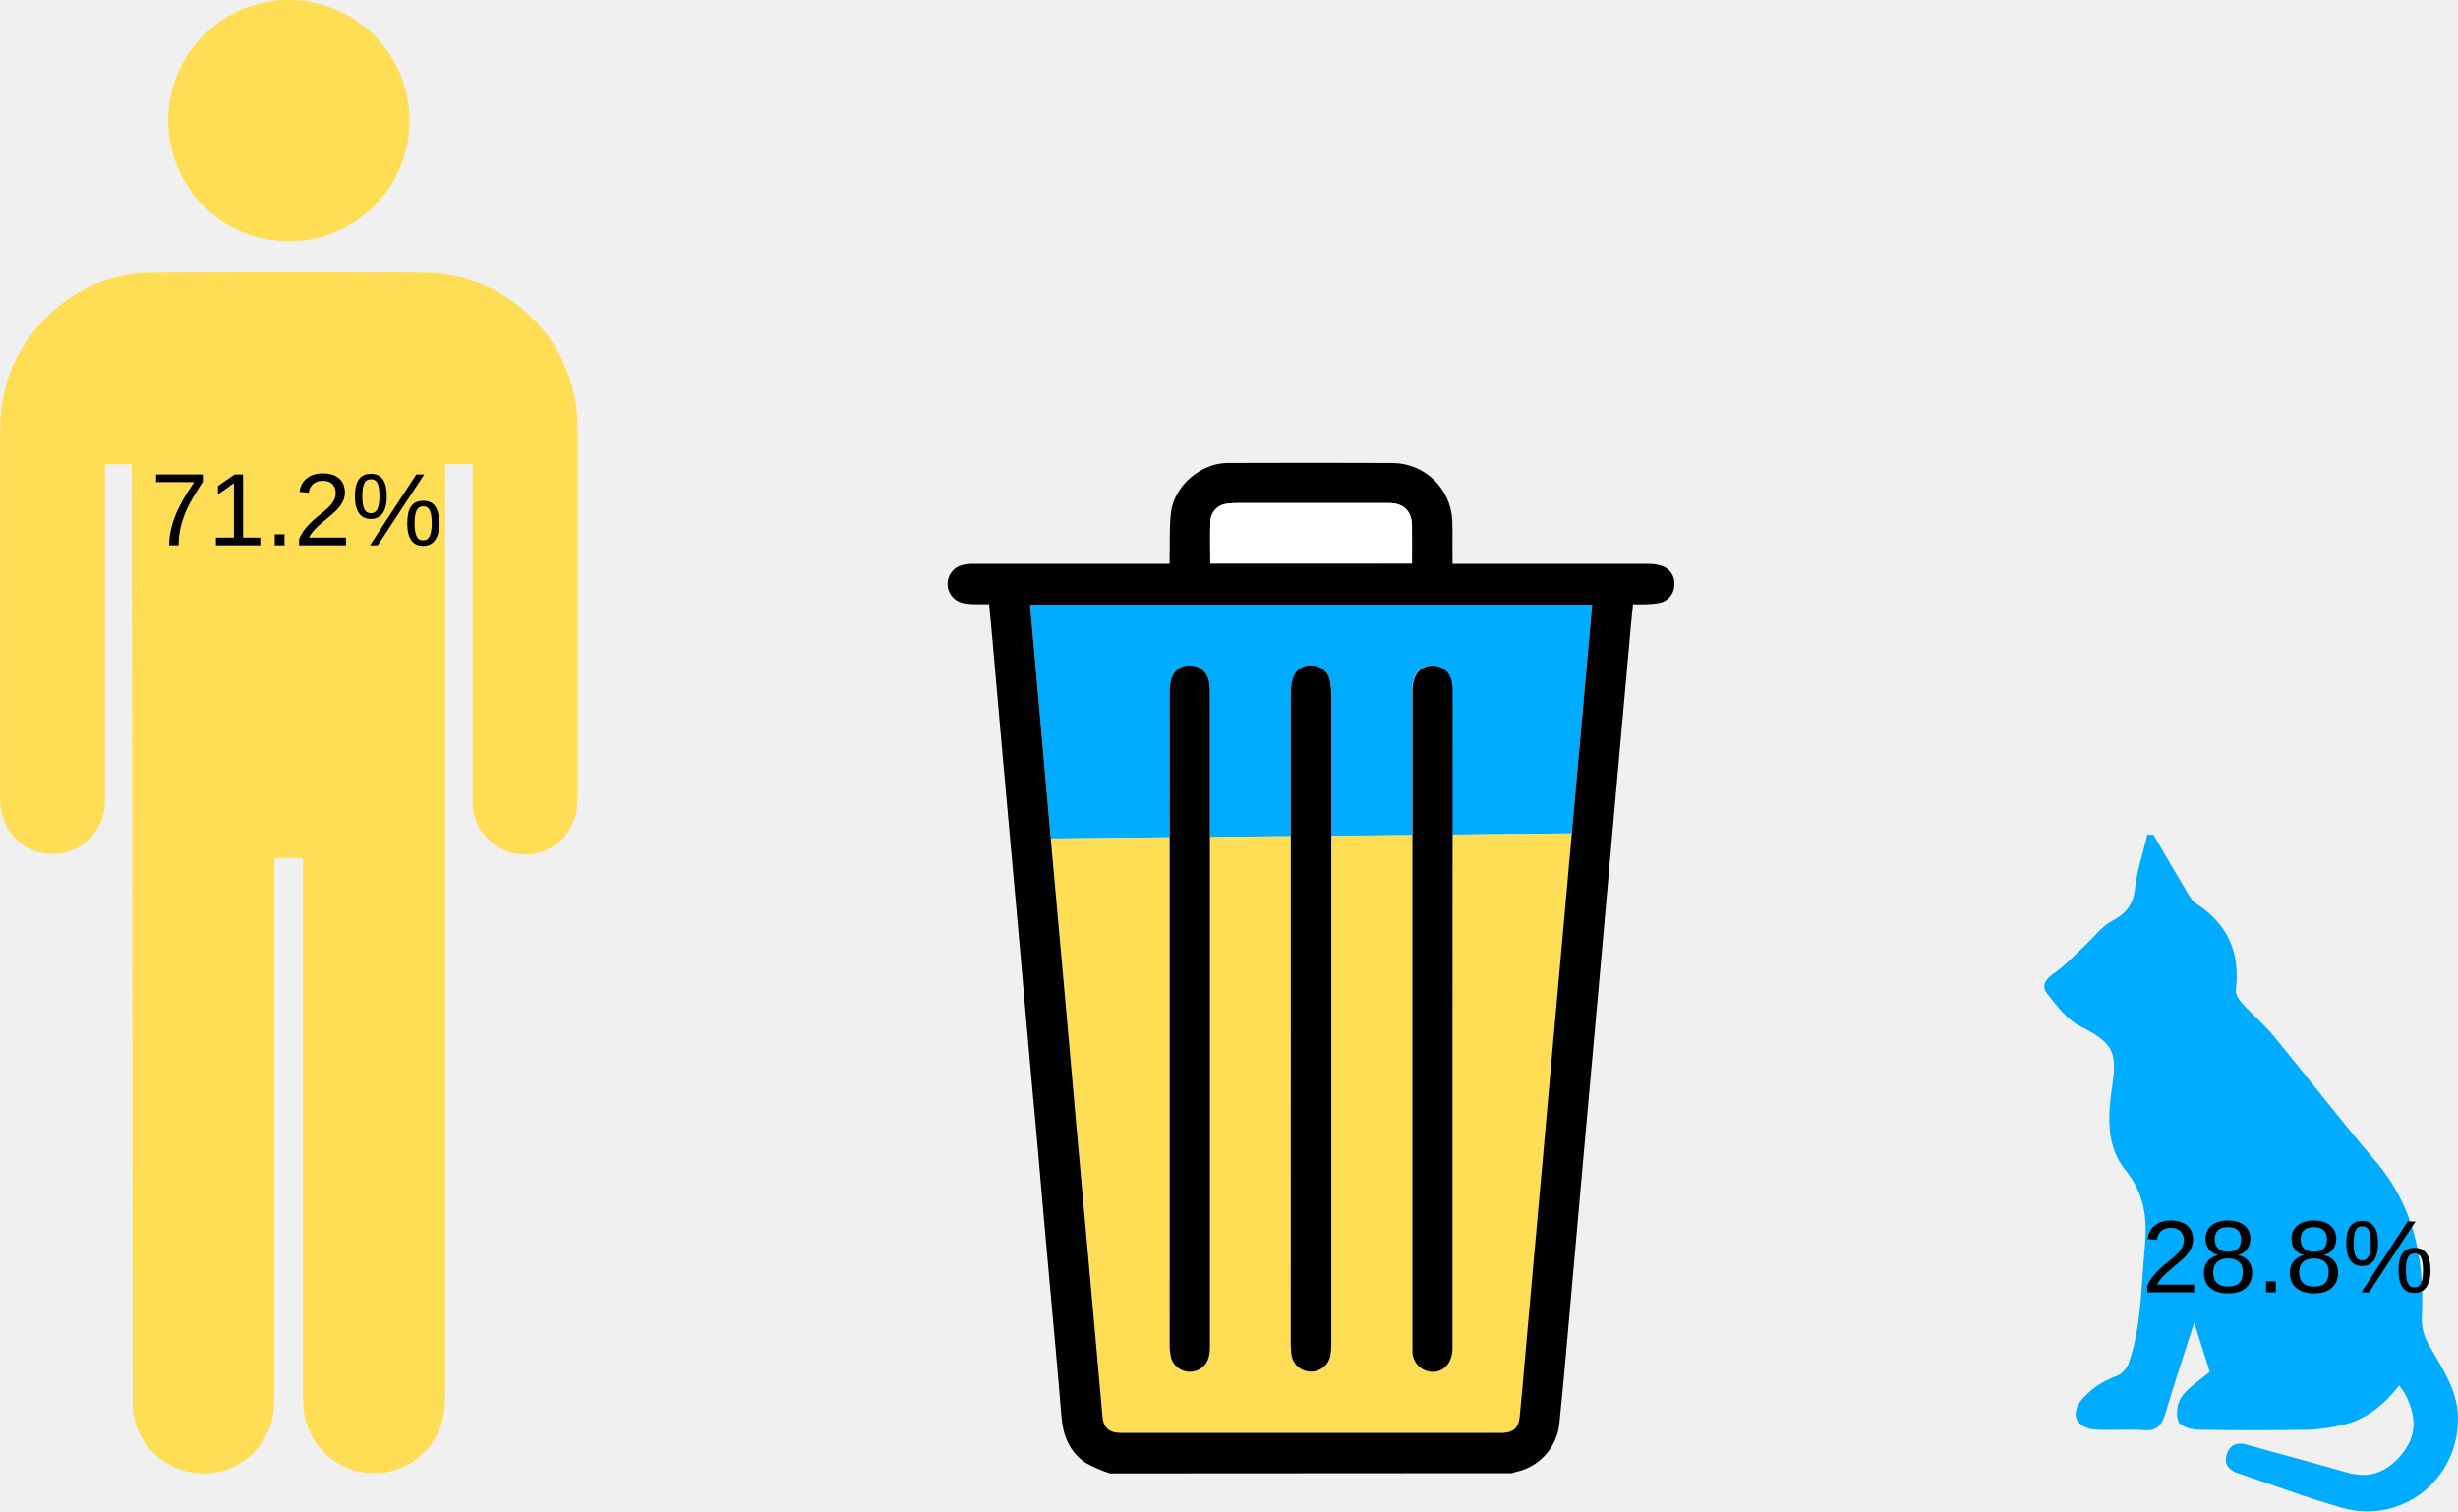
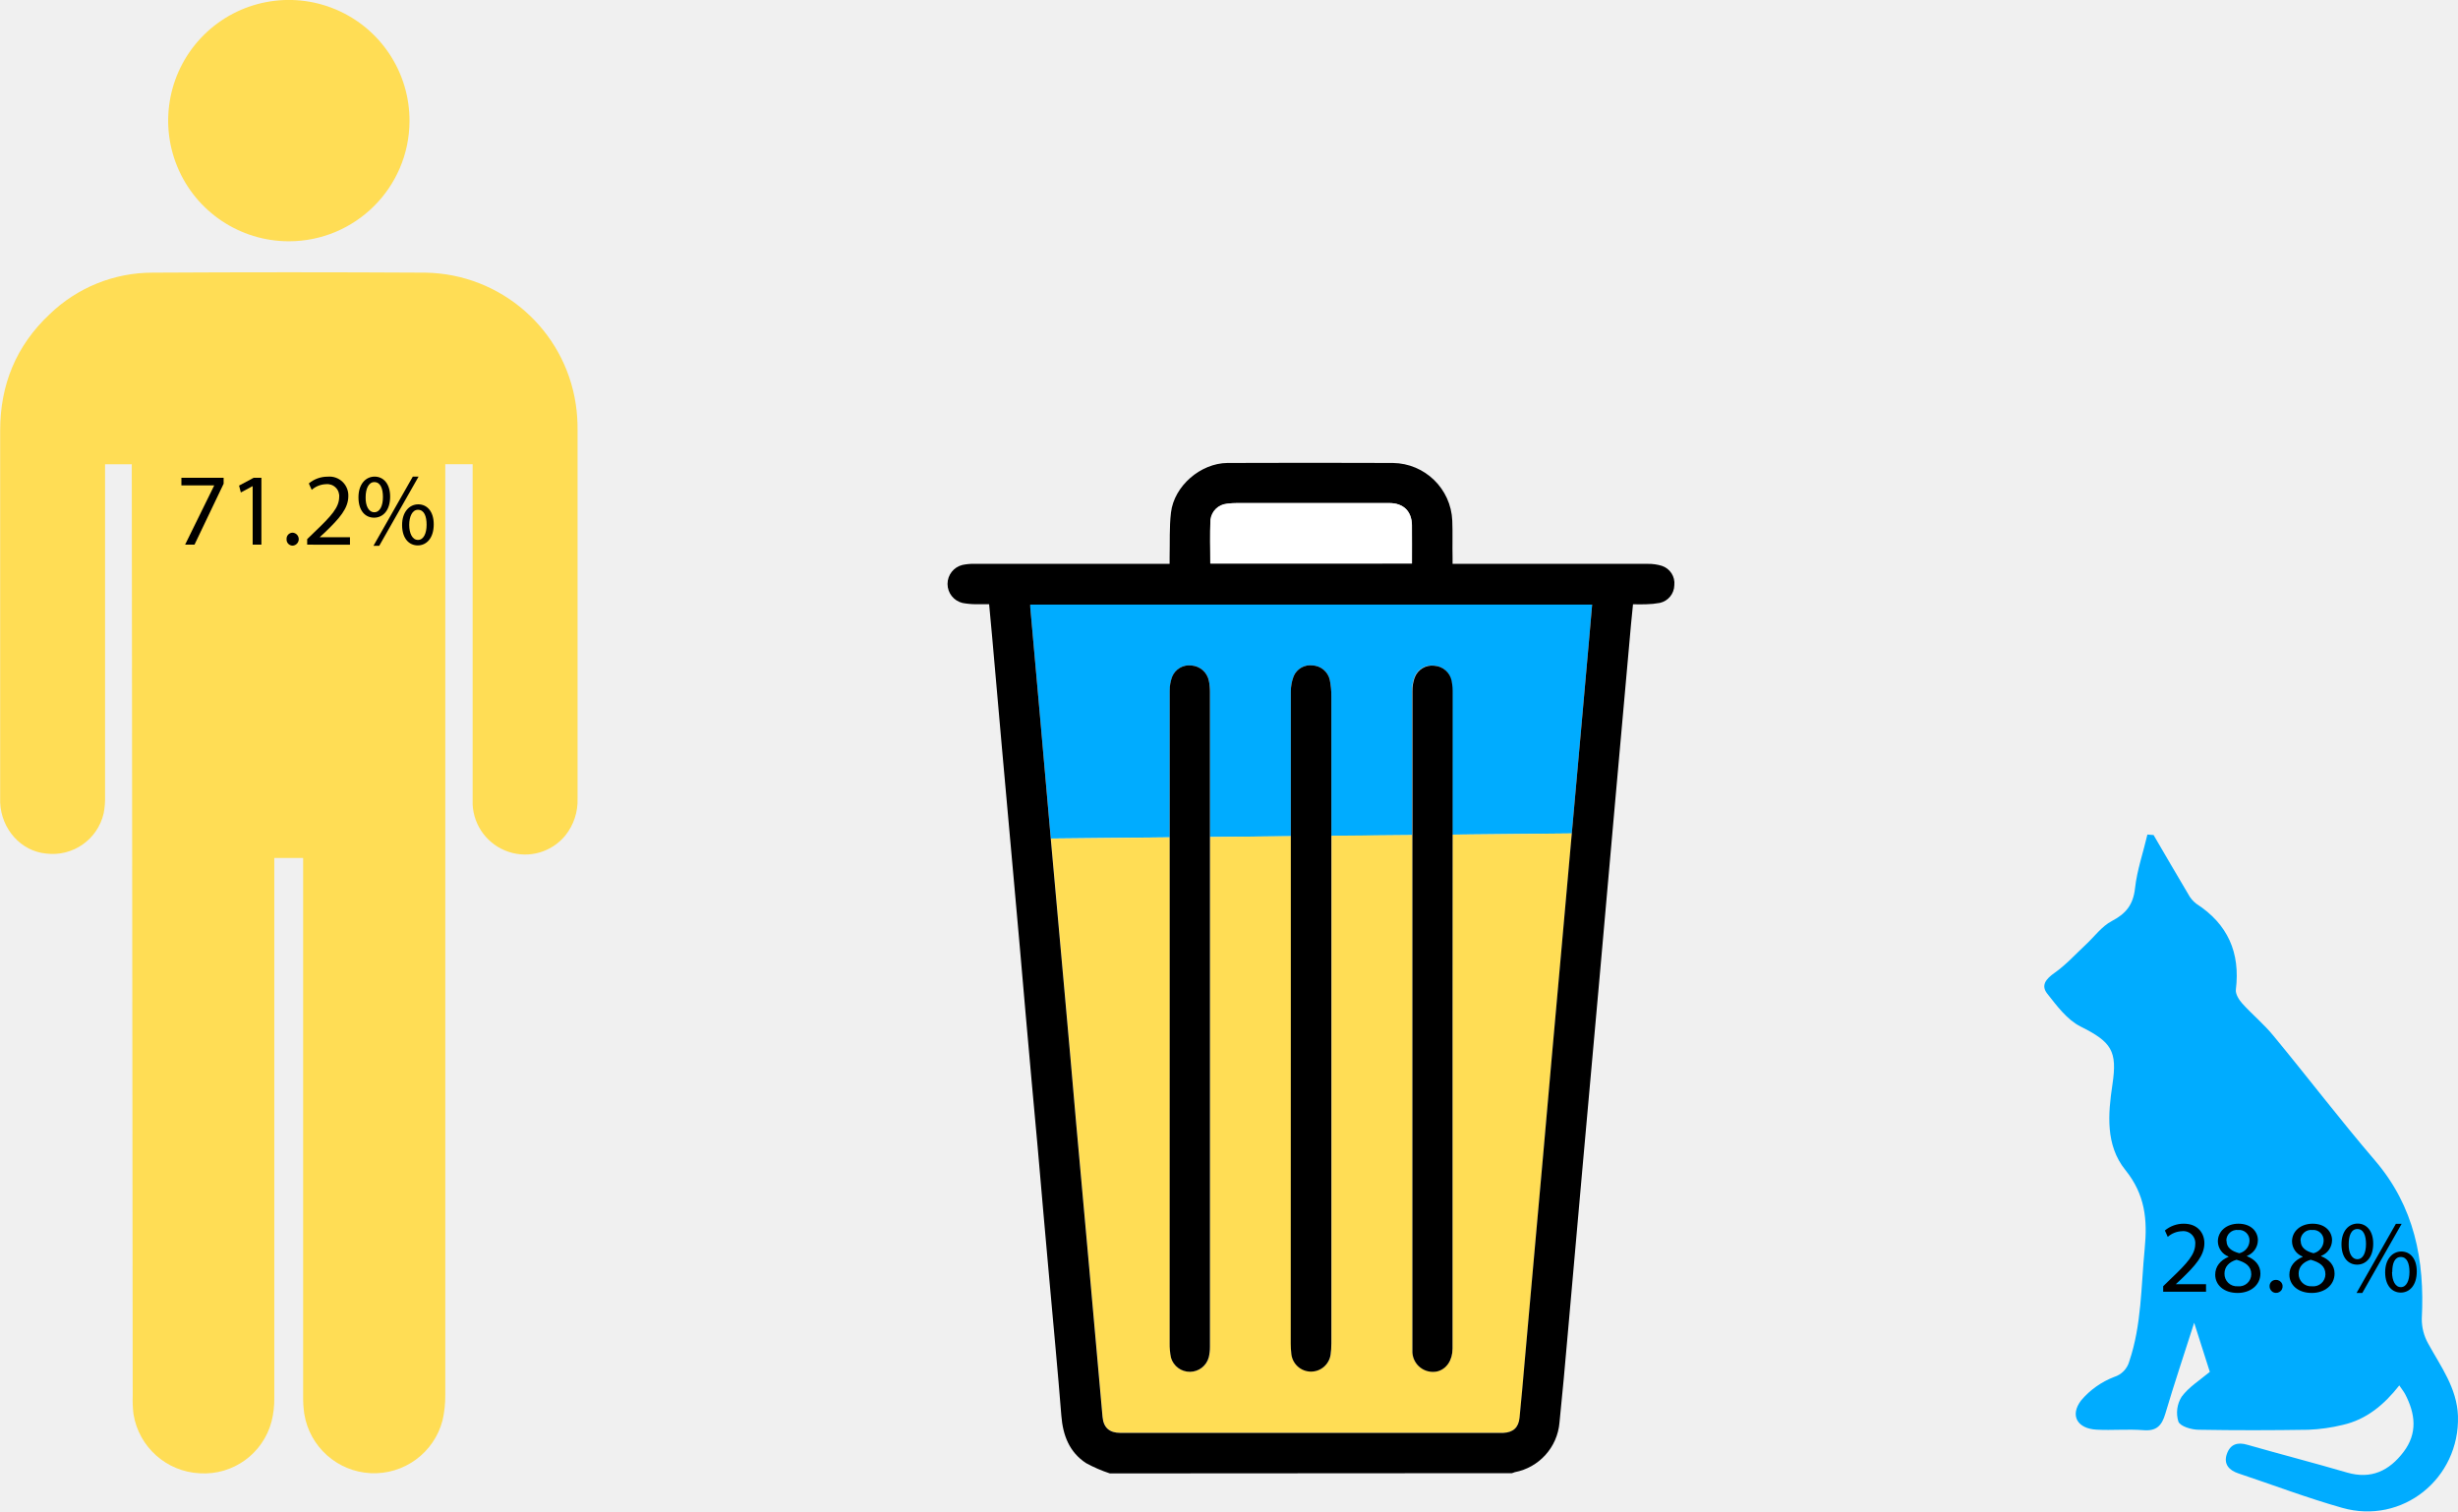
<svg xmlns="http://www.w3.org/2000/svg" viewBox="0 0 596.63 366.94">
-   <defs>
-     <style>.cls-1{fill:none;}.cls-2{fill:#00acff;}.cls-3{fill:#fd5;}.cls-4{fill:#fff;}.cls-5{font-size:25px;font-family:ArialMT, Arial;}</style>
-   </defs>
  <g id="Layer_2" data-name="Layer 2">
-     <path class="cls-1" d="M682.52,282.41q0,39.36,0,78.71a16,16,0,0,0,.33,3.6,4.76,4.76,0,0,0,9.16-.1,10.8,10.8,0,0,0,.29-2.6q0-61.84,0-123.71l-9.79.1Z" transform="translate(-398.6 -35.12)" />
-     <path class="cls-1" d="M721.79,204.13a19.57,19.57,0,0,0-.38-4,4.51,4.51,0,0,0-4.2-3.51,4.38,4.38,0,0,0-4.57,2.62A10.44,10.44,0,0,0,712,203q0,17.53,0,35.09l9.88-.1Q721.8,221.08,721.79,204.13Z" transform="translate(-398.6 -35.12)" />
-     <path class="cls-1" d="M741.36,362.18c0,.42,0,.84,0,1.25a5,5,0,0,0,6,4.58c2.26-.53,3.74-2.72,3.74-5.54V237.73l-9.79.1Q741.35,300,741.36,362.18Z" transform="translate(-398.6 -35.12)" />
-     <path class="cls-1" d="M711.92,282.13q0,39.56,0,79.11a20.94,20.94,0,0,0,.16,2.62,4.8,4.8,0,0,0,9.51.1,19.31,19.31,0,0,0,.19-2.74q0-51.83,0-103.64V238l-9.88.1Z" transform="translate(-398.6 -35.12)" />
-     <path class="cls-1" d="M692.05,200.37a4.64,4.64,0,0,0-4.2-3.7,4.47,4.47,0,0,0-4.73,2.76,9.54,9.54,0,0,0-.58,3.4q0,17.79,0,35.58l9.79-.1q0-17.59,0-35.21A13.16,13.16,0,0,0,692.05,200.37Z" transform="translate(-398.6 -35.12)" />
-     <path class="cls-1" d="M750.93,200.45a4.6,4.6,0,0,0-4.26-3.77,4.51,4.51,0,0,0-4.76,2.92,9.62,9.62,0,0,0-.53,3.29v34.94l9.79-.1q0-17.08,0-34.18A16,16,0,0,0,750.93,200.45Z" transform="translate(-398.6 -35.12)" />
-     <path class="cls-2" d="M682.54,202.83a9.54,9.54,0,0,1,.58-3.4,4.47,4.47,0,0,1,4.73-2.76,4.64,4.64,0,0,1,4.2,3.7,13.16,13.16,0,0,1,.26,2.73q0,17.61,0,35.21l19.61-.19q0-17.55,0-35.09a10.44,10.44,0,0,1,.69-3.76,4.38,4.38,0,0,1,4.57-2.62,4.51,4.51,0,0,1,4.2,3.51,19.57,19.57,0,0,1,.38,4q0,17,0,33.89l19.58-.19V202.89a9.62,9.62,0,0,1,.53-3.29,4.51,4.51,0,0,1,4.76-2.92,4.6,4.6,0,0,1,4.26,3.77,16,16,0,0,1,.23,3.1q0,17.1,0,34.18l29-.28,2.07-23.09,2.13-23.93c.25-2.81.49-5.62.74-8.54H648.67c0,.46,0,.86.06,1.27q1.26,14,2.5,28,1.21,13.76,2.43,27.51l28.86-.29Q682.52,220.62,682.54,202.83Z" transform="translate(-398.6 -35.12)" />
-     <path class="cls-3" d="M751.17,237.73V362.47c0,2.82-1.48,5-3.74,5.54a5,5,0,0,1-6-4.58c0-.41,0-.83,0-1.25q0-62.18,0-124.35L721.8,238v19.56q0,51.82,0,103.64a19.31,19.31,0,0,1-.19,2.74,4.8,4.8,0,0,1-9.51-.1,20.94,20.94,0,0,1-.16-2.62q0-39.56,0-79.11v-44l-19.61.19q0,61.86,0,123.71a10.8,10.8,0,0,1-.29,2.6,4.76,4.76,0,0,1-9.16.1,16,16,0,0,1-.33-3.6q0-39.35,0-78.71v-44l-28.86.29c.06.67.11,1.35.17,2q1.57,17.51,3.15,35c1,10.76,1.89,21.52,2.85,32.27q1.56,17.5,3.16,35,1.62,18.08,3.23,36.14c.24,2.58,1.68,3.85,4.29,3.85h91.36c.55,0,1.09,0,1.63,0,2.39-.11,3.7-1.29,3.94-3.68.45-4.44.83-8.88,1.22-13.33q1.07-11.83,2.11-23.67l2.4-26.79q1.05-11.84,2.09-23.68,1.22-13.51,2.42-27l2.1-23.55c.11-1.27.23-2.55.34-3.82Z" transform="translate(-398.6 -35.12)" />
+     <path d="M682.52,282.41q0,39.36,0,78.71a16,16,0,0,0,.33,3.6,4.76,4.76,0,0,0,9.16-.1,10.8,10.8,0,0,0,.29-2.6q0-61.84,0-123.71l-9.79.1Z" transform="translate(-398.6 -35.12)" style="fill:none" />
+     <path d="M721.79,204.13a19.57,19.57,0,0,0-.38-4,4.51,4.51,0,0,0-4.2-3.51,4.38,4.38,0,0,0-4.57,2.62A10.44,10.44,0,0,0,712,203q0,17.53,0,35.09l9.88-.1Q721.8,221.08,721.79,204.13Z" transform="translate(-398.6 -35.12)" style="fill:none" />
+     <path d="M741.36,362.18c0,.42,0,.84,0,1.25a5,5,0,0,0,6,4.58c2.26-.53,3.74-2.72,3.74-5.54V237.73l-9.79.1Q741.35,300,741.36,362.18Z" transform="translate(-398.6 -35.12)" style="fill:none" />
+     <path d="M711.92,282.13q0,39.56,0,79.11a20.94,20.94,0,0,0,.16,2.62,4.8,4.8,0,0,0,9.51.1,19.31,19.31,0,0,0,.19-2.74q0-51.83,0-103.64V238l-9.88.1Z" transform="translate(-398.6 -35.12)" style="fill:none" />
+     <path d="M692.05,200.37a4.64,4.64,0,0,0-4.2-3.7,4.47,4.47,0,0,0-4.73,2.76,9.54,9.54,0,0,0-.58,3.4q0,17.79,0,35.58l9.79-.1q0-17.59,0-35.21A13.16,13.16,0,0,0,692.05,200.37Z" transform="translate(-398.6 -35.12)" style="fill:none" />
+     <path d="M750.93,200.45a4.6,4.6,0,0,0-4.26-3.77,4.51,4.51,0,0,0-4.76,2.92,9.62,9.62,0,0,0-.53,3.29v34.94l9.79-.1q0-17.08,0-34.18A16,16,0,0,0,750.93,200.45Z" transform="translate(-398.6 -35.12)" style="fill:none" />
+     <path d="M682.54,202.83a9.54,9.54,0,0,1,.58-3.4,4.47,4.47,0,0,1,4.73-2.76,4.64,4.64,0,0,1,4.2,3.7,13.16,13.16,0,0,1,.26,2.73q0,17.61,0,35.21l19.61-.19q0-17.55,0-35.09a10.44,10.44,0,0,1,.69-3.76,4.38,4.38,0,0,1,4.57-2.62,4.51,4.51,0,0,1,4.2,3.51,19.57,19.57,0,0,1,.38,4q0,17,0,33.89l19.58-.19V202.89a9.62,9.62,0,0,1,.53-3.29,4.51,4.51,0,0,1,4.76-2.92,4.6,4.6,0,0,1,4.26,3.77,16,16,0,0,1,.23,3.1q0,17.1,0,34.18l29-.28,2.07-23.09,2.13-23.93c.25-2.81.49-5.62.74-8.54H648.67c0,.46,0,.86.06,1.27q1.26,14,2.5,28,1.21,13.76,2.43,27.51l28.86-.29Q682.52,220.62,682.54,202.83Z" transform="translate(-398.6 -35.12)" style="fill:#00acff" />
+     <path d="M751.17,237.73V362.47c0,2.82-1.48,5-3.74,5.54a5,5,0,0,1-6-4.58c0-.41,0-.83,0-1.25q0-62.18,0-124.35L721.8,238v19.56q0,51.82,0,103.64a19.31,19.31,0,0,1-.19,2.74,4.8,4.8,0,0,1-9.51-.1,20.94,20.94,0,0,1-.16-2.62q0-39.56,0-79.11v-44l-19.61.19q0,61.86,0,123.71a10.8,10.8,0,0,1-.29,2.6,4.76,4.76,0,0,1-9.16.1,16,16,0,0,1-.33-3.6q0-39.35,0-78.71v-44l-28.86.29c.06.67.11,1.35.17,2q1.57,17.51,3.15,35c1,10.76,1.89,21.52,2.85,32.27q1.56,17.5,3.16,35,1.62,18.08,3.23,36.14c.24,2.58,1.68,3.85,4.29,3.85h91.36c.55,0,1.09,0,1.63,0,2.39-.11,3.7-1.29,3.94-3.68.45-4.44.83-8.88,1.22-13.33q1.07-11.83,2.11-23.67l2.4-26.79q1.05-11.84,2.09-23.68,1.22-13.51,2.42-27l2.1-23.55c.11-1.27.23-2.55.34-3.82Z" transform="translate(-398.6 -35.12)" style="fill:#fd5" />
  </g>
  <g id="Layer_1" data-name="Layer 1">
-     <path class="cls-3" d="M513.32,147.81h-6.64v2.94q0,111.5,0,223A26.57,26.57,0,0,1,506,380a17.17,17.17,0,0,1-33.54-1.64,27,27,0,0,1-.28-4.22q0-64.08,0-128.16V243.4h-7v2.51q0,64.28,0,128.55a22.4,22.4,0,0,1-.66,5.71,16.92,16.92,0,0,1-17.42,12.6A17.12,17.12,0,0,1,431,378.39a28.28,28.28,0,0,1-.19-4.42q-.12-111.68-.22-223.36v-2.79h-6.49c0,.87,0,1.68,0,2.49q0,39,0,78.05a19.06,19.06,0,0,1-.34,4.21,12.7,12.7,0,0,1-14,9.75c-6.05-.58-10.83-5.89-11.12-12.35,0-.45,0-.9,0-1.35q0-44.51,0-89c0-11.11,3.89-20.6,12-28.21a35.91,35.91,0,0,1,24.94-10.1q33.15-.19,66.3,0a37.52,37.52,0,0,1,36.49,32,39.63,39.63,0,0,1,.42,6q0,44.81,0,89.61a13.61,13.61,0,0,1-2.95,9,12.62,12.62,0,0,1-13.75,4,12.77,12.77,0,0,1-8.77-11.53c0-.84,0-1.67,0-2.51V147.81Z" transform="translate(-398.6 -35.12)" />
-     <path class="cls-3" d="M468.69,93.69A29.29,29.29,0,1,1,498,64.62,29.28,29.28,0,0,1,468.69,93.69Z" transform="translate(-398.6 -35.12)" />
-     <path class="cls-2" d="M921.34,237.83c2.79,4.77,5.56,9.56,8.39,14.31a7,7,0,0,0,2,2.38c7.63,4.93,10.68,11.86,9.58,20.84-.13,1.06.76,2.48,1.57,3.38,2.43,2.69,5.26,5,7.56,7.83,8.27,10,16.16,20.37,24.62,30.24,9.61,11.21,12.12,24.24,11.38,38.43a12.06,12.06,0,0,0,1.53,6c3.07,5.62,7,10.79,7.25,17.63.45,15.16-13.48,26.43-28.09,22.29-8.52-2.41-16.82-5.57-25.22-8.37-2.3-.77-3.61-2.29-2.8-4.67s2.57-3,5-2.27c8,2.29,16.15,4.39,24.19,6.74,5.88,1.71,10.25-.45,13.71-5s2.87-9.3.38-14.05c-.34-.63-.8-1.2-1.41-2.1-3.68,4.69-8,8.3-13.76,9.59a42.26,42.26,0,0,1-8.27,1.17c-8.89.14-17.78.16-26.66,0-1.74,0-4.5-.82-4.94-2a7.29,7.29,0,0,1,.79-6c1.7-2.33,4.38-4,6.85-6.05l-3.8-11.92c-2.43,7.63-4.85,14.81-7,22.07-.85,2.9-2.14,4.28-5.36,4-3.75-.29-7.55.08-11.31-.12-4.69-.24-6.58-3.44-3.75-7.13a19.87,19.87,0,0,1,8-5.67,5.48,5.48,0,0,0,3.67-3.78c3-8.89,2.85-18.17,3.74-27.34.69-7.08.13-13.14-4.7-19.13s-4.21-13.55-3.13-20.74c1.23-8.17-.22-10.32-7.76-14.09-3.23-1.62-5.73-5-8.09-8-1.55-2-.28-3.54,1.79-5,2.77-1.94,5.1-4.54,7.6-6.87,2.09-1.94,3.88-4.45,6.31-5.72,3.48-1.81,5.2-4,5.64-8,.49-4.4,2-8.68,3-13Z" transform="translate(-398.6 -35.12)" />
+     <path d="M513.32,147.81h-6.64v2.94q0,111.5,0,223A26.57,26.57,0,0,1,506,380a17.17,17.17,0,0,1-33.54-1.64,27,27,0,0,1-.28-4.22q0-64.08,0-128.16V243.4h-7v2.51q0,64.28,0,128.55a22.4,22.4,0,0,1-.66,5.71,16.92,16.92,0,0,1-17.42,12.6A17.12,17.12,0,0,1,431,378.39a28.28,28.28,0,0,1-.19-4.42q-.12-111.68-.22-223.36v-2.79h-6.49c0,.87,0,1.68,0,2.49q0,39,0,78.05a19.06,19.06,0,0,1-.34,4.21,12.7,12.7,0,0,1-14,9.75c-6.05-.58-10.83-5.89-11.12-12.35,0-.45,0-.9,0-1.35q0-44.51,0-89c0-11.11,3.89-20.6,12-28.21a35.91,35.91,0,0,1,24.94-10.1q33.15-.19,66.3,0a37.52,37.52,0,0,1,36.49,32,39.63,39.63,0,0,1,.42,6q0,44.81,0,89.61a13.61,13.61,0,0,1-2.95,9,12.62,12.62,0,0,1-13.75,4,12.77,12.77,0,0,1-8.77-11.53c0-.84,0-1.67,0-2.51V147.81Z" transform="translate(-398.6 -35.12)" style="fill:#fd5" />
+     <path d="M468.69,93.69A29.29,29.29,0,1,1,498,64.62,29.28,29.28,0,0,1,468.69,93.69Z" transform="translate(-398.6 -35.12)" style="fill:#fd5" />
+     <path d="M921.34,237.83c2.79,4.77,5.56,9.56,8.39,14.31a7,7,0,0,0,2,2.38c7.63,4.93,10.68,11.86,9.58,20.84-.13,1.06.76,2.48,1.57,3.38,2.43,2.69,5.26,5,7.56,7.83,8.27,10,16.16,20.37,24.62,30.24,9.61,11.21,12.12,24.24,11.38,38.43a12.06,12.06,0,0,0,1.53,6c3.07,5.62,7,10.79,7.25,17.63.45,15.16-13.48,26.43-28.09,22.29-8.52-2.41-16.82-5.57-25.22-8.37-2.3-.77-3.61-2.29-2.8-4.67s2.57-3,5-2.27c8,2.29,16.15,4.39,24.19,6.74,5.88,1.71,10.25-.45,13.71-5s2.87-9.3.38-14.05c-.34-.63-.8-1.2-1.41-2.1-3.68,4.69-8,8.3-13.76,9.59a42.26,42.26,0,0,1-8.27,1.17c-8.89.14-17.78.16-26.66,0-1.74,0-4.5-.82-4.94-2a7.29,7.29,0,0,1,.79-6c1.7-2.33,4.38-4,6.85-6.05l-3.8-11.92c-2.43,7.63-4.85,14.81-7,22.07-.85,2.9-2.14,4.28-5.36,4-3.75-.29-7.55.08-11.31-.12-4.69-.24-6.58-3.44-3.75-7.13a19.87,19.87,0,0,1,8-5.67,5.48,5.48,0,0,0,3.67-3.78c3-8.89,2.85-18.17,3.74-27.34.69-7.08.13-13.14-4.7-19.13s-4.21-13.55-3.13-20.74c1.23-8.17-.22-10.32-7.76-14.09-3.23-1.62-5.73-5-8.09-8-1.55-2-.28-3.54,1.79-5,2.77-1.94,5.1-4.54,7.6-6.87,2.09-1.94,3.88-4.45,6.31-5.72,3.48-1.81,5.2-4,5.64-8,.49-4.4,2-8.68,3-13Z" transform="translate(-398.6 -35.12)" style="fill:#00acff" />
    <path d="M668,392.8a34.3,34.3,0,0,1-5.78-2.5c-4.07-2.67-5.62-6.74-6-11.51-.87-11.05-1.94-22.09-2.92-33.14-1-10.76-1.89-21.52-2.85-32.28s-2-21.51-2.91-32.26-1.89-21.52-2.85-32.28-1.94-21.51-2.9-32.27q-1.19-13.34-2.35-26.66c-.24-2.66-.49-5.32-.75-8.1-1.1,0-2.18,0-3.25,0a18.11,18.11,0,0,1-3.22-.31,4.75,4.75,0,0,1,0-9.23,13.63,13.63,0,0,1,2.85-.27H682.5c0-.59,0-1.07,0-1.56.09-3.62-.09-7.28.33-10.86.76-6.48,7.18-12,13.7-12.06q20.1-.08,40.18,0a14.61,14.61,0,0,1,14.4,14c.12,3,0,6,.07,9V172h1.72q22.85,0,45.68,0a11,11,0,0,1,3.43.49,4.44,4.44,0,0,1,3,4.69,4.49,4.49,0,0,1-3.53,4.3,20.78,20.78,0,0,1-3.35.33c-1,.05-2,0-3.15,0-.16,1.66-.34,3.3-.49,4.94q-2,22.36-4,44.73-1.82,20.38-3.61,40.75-2.05,23.12-4.15,46.23-1.82,20.31-3.6,40.62c-.63,7.14-1.26,14.29-2,21.42a13.4,13.4,0,0,1-10.85,12,5.35,5.35,0,0,0-.67.24Zm117-210.91H648.67c0,.46,0,.86.06,1.27q1.26,14,2.5,28,1.31,14.77,2.6,29.54,1.57,17.51,3.15,35c1,10.76,1.89,21.52,2.85,32.27q1.56,17.5,3.16,35,1.62,18.08,3.23,36.14c.24,2.58,1.68,3.85,4.29,3.85h91.36c.55,0,1.09,0,1.63,0,2.39-.11,3.7-1.29,3.94-3.68.45-4.44.83-8.88,1.22-13.33q1.07-11.83,2.11-23.67l2.4-26.79q1.05-11.84,2.09-23.68,1.22-13.51,2.42-27l2.1-23.55q1.2-13.46,2.41-26.91l2.13-23.93C784.57,187.62,784.81,184.81,785.06,181.89Zm-43.72-10c0-3.17,0-6.21,0-9.25,0-3.44-2.05-5.41-5.48-5.41q-18.45,0-36.9,0a17.26,17.26,0,0,0-2.49.16,4.42,4.42,0,0,0-4,3.88c-.19,3.52-.05,7-.05,10.63Z" transform="translate(-398.6 -35.12)" />
-     <path class="cls-4" d="M741.34,171.93H692.41c0-3.58-.14-7.11.05-10.63a4.42,4.42,0,0,1,4-3.88,17.26,17.26,0,0,1,2.49-.16q18.45,0,36.9,0c3.43,0,5.44,2,5.48,5.41C741.37,165.72,741.34,168.76,741.34,171.93Z" transform="translate(-398.6 -35.12)" />
+     <path d="M741.34,171.93H692.41c0-3.58-.14-7.11.05-10.63a4.42,4.42,0,0,1,4-3.88,17.26,17.26,0,0,1,2.49-.16q18.45,0,36.9,0c3.43,0,5.44,2,5.48,5.41C741.37,165.72,741.34,168.76,741.34,171.93Z" transform="translate(-398.6 -35.12)" style="fill:#fff" />
    <path d="M711.92,282.13q0-39.56,0-79.1a10.44,10.44,0,0,1,.69-3.76,4.38,4.38,0,0,1,4.57-2.62,4.51,4.51,0,0,1,4.2,3.51,19.57,19.57,0,0,1,.38,4q0,26.73,0,53.45,0,51.82,0,103.64a19.31,19.31,0,0,1-.19,2.74,4.8,4.8,0,0,1-9.51-.1,20.94,20.94,0,0,1-.16-2.62Q711.92,321.69,711.92,282.13Z" transform="translate(-398.6 -35.12)" />
    <path d="M751.17,282.51v80c0,2.82-1.48,5-3.74,5.54a5,5,0,0,1-6-4.58c0-.41,0-.83,0-1.25q0-79.65,0-159.29a9.62,9.62,0,0,1,.53-3.29,4.51,4.51,0,0,1,4.76-2.92,4.6,4.6,0,0,1,4.26,3.77,16,16,0,0,1,.23,3.1Q751.18,243,751.17,282.51Z" transform="translate(-398.6 -35.12)" />
    <path d="M682.52,282.41q0-39.8,0-79.58a9.54,9.54,0,0,1,.58-3.4,4.47,4.47,0,0,1,4.73-2.76,4.64,4.64,0,0,1,4.2,3.7,13.16,13.16,0,0,1,.26,2.73q0,79.46,0,158.92a10.8,10.8,0,0,1-.29,2.6,4.76,4.76,0,0,1-9.16.1,16,16,0,0,1-.33-3.6Q682.5,321.77,682.52,282.41Z" transform="translate(-398.6 -35.12)" />
-     <text class="cls-5" transform="translate(36.6 132.37)">71.2%</text>
-     <text class="cls-5" transform="translate(519.95 313.73)">28.8%</text>
+     <path d="M452.88,151.1v1.45l-7.07,14.79h-2.28L450.58,153v-.05h-7.95V151.1Z" transform="translate(-398.6 -35.12)" />
+     <path d="M459.93,153.15h-.05l-2.82,1.52-.43-1.67,3.55-1.9h1.87v16.24h-2.12Z" transform="translate(-398.6 -35.12)" />
+     <path d="M468.16,166a1.47,1.47,0,0,1,1.5-1.57,1.58,1.58,0,0,1,0,3.15A1.48,1.48,0,0,1,468.16,166Z" transform="translate(-398.6 -35.12)" />
+     <path d="M473.16,167.34V166l1.72-1.67c4.15-3.95,6-6,6.05-8.5a2.9,2.9,0,0,0-3.23-3.17,5.52,5.52,0,0,0-3.44,1.37l-.7-1.55a7.1,7.1,0,0,1,4.59-1.65,4.58,4.58,0,0,1,5,4.73c0,3-2.18,5.42-5.6,8.72l-1.3,1.2v.05h7.3v1.82Z" transform="translate(-398.6 -35.12)" />
+     <path d="M493.3,155.67c0,3.43-1.8,5.12-3.9,5.12s-3.77-1.62-3.79-4.89,1.77-5.08,3.92-5.08S493.3,152.57,493.3,155.67Zm-5.95.15c-.05,2.08.73,3.65,2.1,3.65s2.1-1.55,2.1-3.7c0-2-.57-3.62-2.1-3.62C488.08,152.15,487.35,153.77,487.35,155.82Zm1.9,11.8,9.55-16.8h1.4l-9.55,16.8Zm14.63-5.23c0,3.43-1.8,5.13-3.88,5.13s-3.77-1.63-3.8-4.88,1.78-5.09,3.93-5.09S503.88,159.3,503.88,162.39Zm-5.95.15c0,2.08.77,3.65,2.12,3.65s2.1-1.55,2.1-3.7c0-2-.57-3.62-2.1-3.62C498.68,158.87,497.93,160.5,497.93,162.54Z" transform="translate(-398.6 -35.12)" />
+     <path d="M923.67,348.7v-1.35l1.73-1.68c4.15-3.94,6-6,6.05-8.49a2.9,2.9,0,0,0-3.23-3.18,5.47,5.47,0,0,0-3.44,1.38l-.7-1.55a7.1,7.1,0,0,1,4.59-1.65c3.5,0,5,2.4,5,4.72,0,3-2.18,5.43-5.6,8.72l-1.3,1.2v.05h7.3v1.83Z" transform="translate(-398.6 -35.12)" />
+     <path d="M936.3,344.57c0-2,1.22-3.49,3.22-4.34l0-.08a4,4,0,0,1-2.58-3.65c0-2.57,2.18-4.32,5-4.32,3.15,0,4.72,2,4.72,4A4.13,4.13,0,0,1,944,340v.07c2,.8,3.27,2.23,3.27,4.2,0,2.82-2.42,4.72-5.52,4.72C938.35,349,936.3,347,936.3,344.57Zm8.75-.1c0-2-1.38-2.92-3.58-3.54-1.9.55-2.92,1.79-2.92,3.34a3,3,0,0,0,3.25,3.1A2.94,2.94,0,0,0,945.05,344.47Zm-6-8.12c0,1.63,1.22,2.5,3.1,3a3.19,3.19,0,0,0,2.47-3,2.52,2.52,0,0,0-2.75-2.65A2.58,2.58,0,0,0,939,336.35Z" transform="translate(-398.6 -35.12)" />
+     <path d="M949.5,347.4a1.48,1.48,0,0,1,1.5-1.58,1.58,1.58,0,1,1-1.5,1.58Z" transform="translate(-398.6 -35.12)" />
+     <path d="M954.3,344.57c0-2,1.22-3.49,3.22-4.34l0-.08a4,4,0,0,1-2.58-3.65c0-2.57,2.18-4.32,5-4.32,3.15,0,4.72,2,4.72,4A4.13,4.13,0,0,1,962,340v.07c2,.8,3.27,2.23,3.27,4.2,0,2.82-2.42,4.72-5.52,4.72C956.35,349,954.3,347,954.3,344.57Zm8.75-.1c0-2-1.38-2.92-3.58-3.54-1.9.55-2.92,1.79-2.92,3.34a3,3,0,0,0,3.25,3.1A2.94,2.94,0,0,0,963.05,344.47Zm-6-8.12c0,1.63,1.22,2.5,3.1,3a3.19,3.19,0,0,0,2.47-3,2.52,2.52,0,0,0-2.75-2.65A2.58,2.58,0,0,0,957,336.35Z" transform="translate(-398.6 -35.12)" />
+     <path d="M974.65,337c0,3.42-1.8,5.12-3.9,5.12s-3.78-1.62-3.8-4.9,1.77-5.07,3.92-5.07S974.65,333.93,974.65,337Zm-5.95.15c-.05,2.07.72,3.65,2.1,3.65s2.1-1.55,2.1-3.7c0-2-.58-3.63-2.1-3.63S968.7,335.13,968.7,337.18ZM970.6,349l9.55-16.79h1.4L972,349Zm14.62-5.22c0,3.42-1.8,5.12-3.87,5.12s-3.78-1.62-3.8-4.87,1.77-5.1,3.92-5.1S985.22,340.65,985.22,343.75Zm-6,.15c0,2.07.78,3.65,2.13,3.65s2.1-1.55,2.1-3.7c0-2-.58-3.62-2.1-3.62S979.27,341.85,979.27,343.9Z" transform="translate(-398.6 -35.12)" />
  </g>
</svg>
